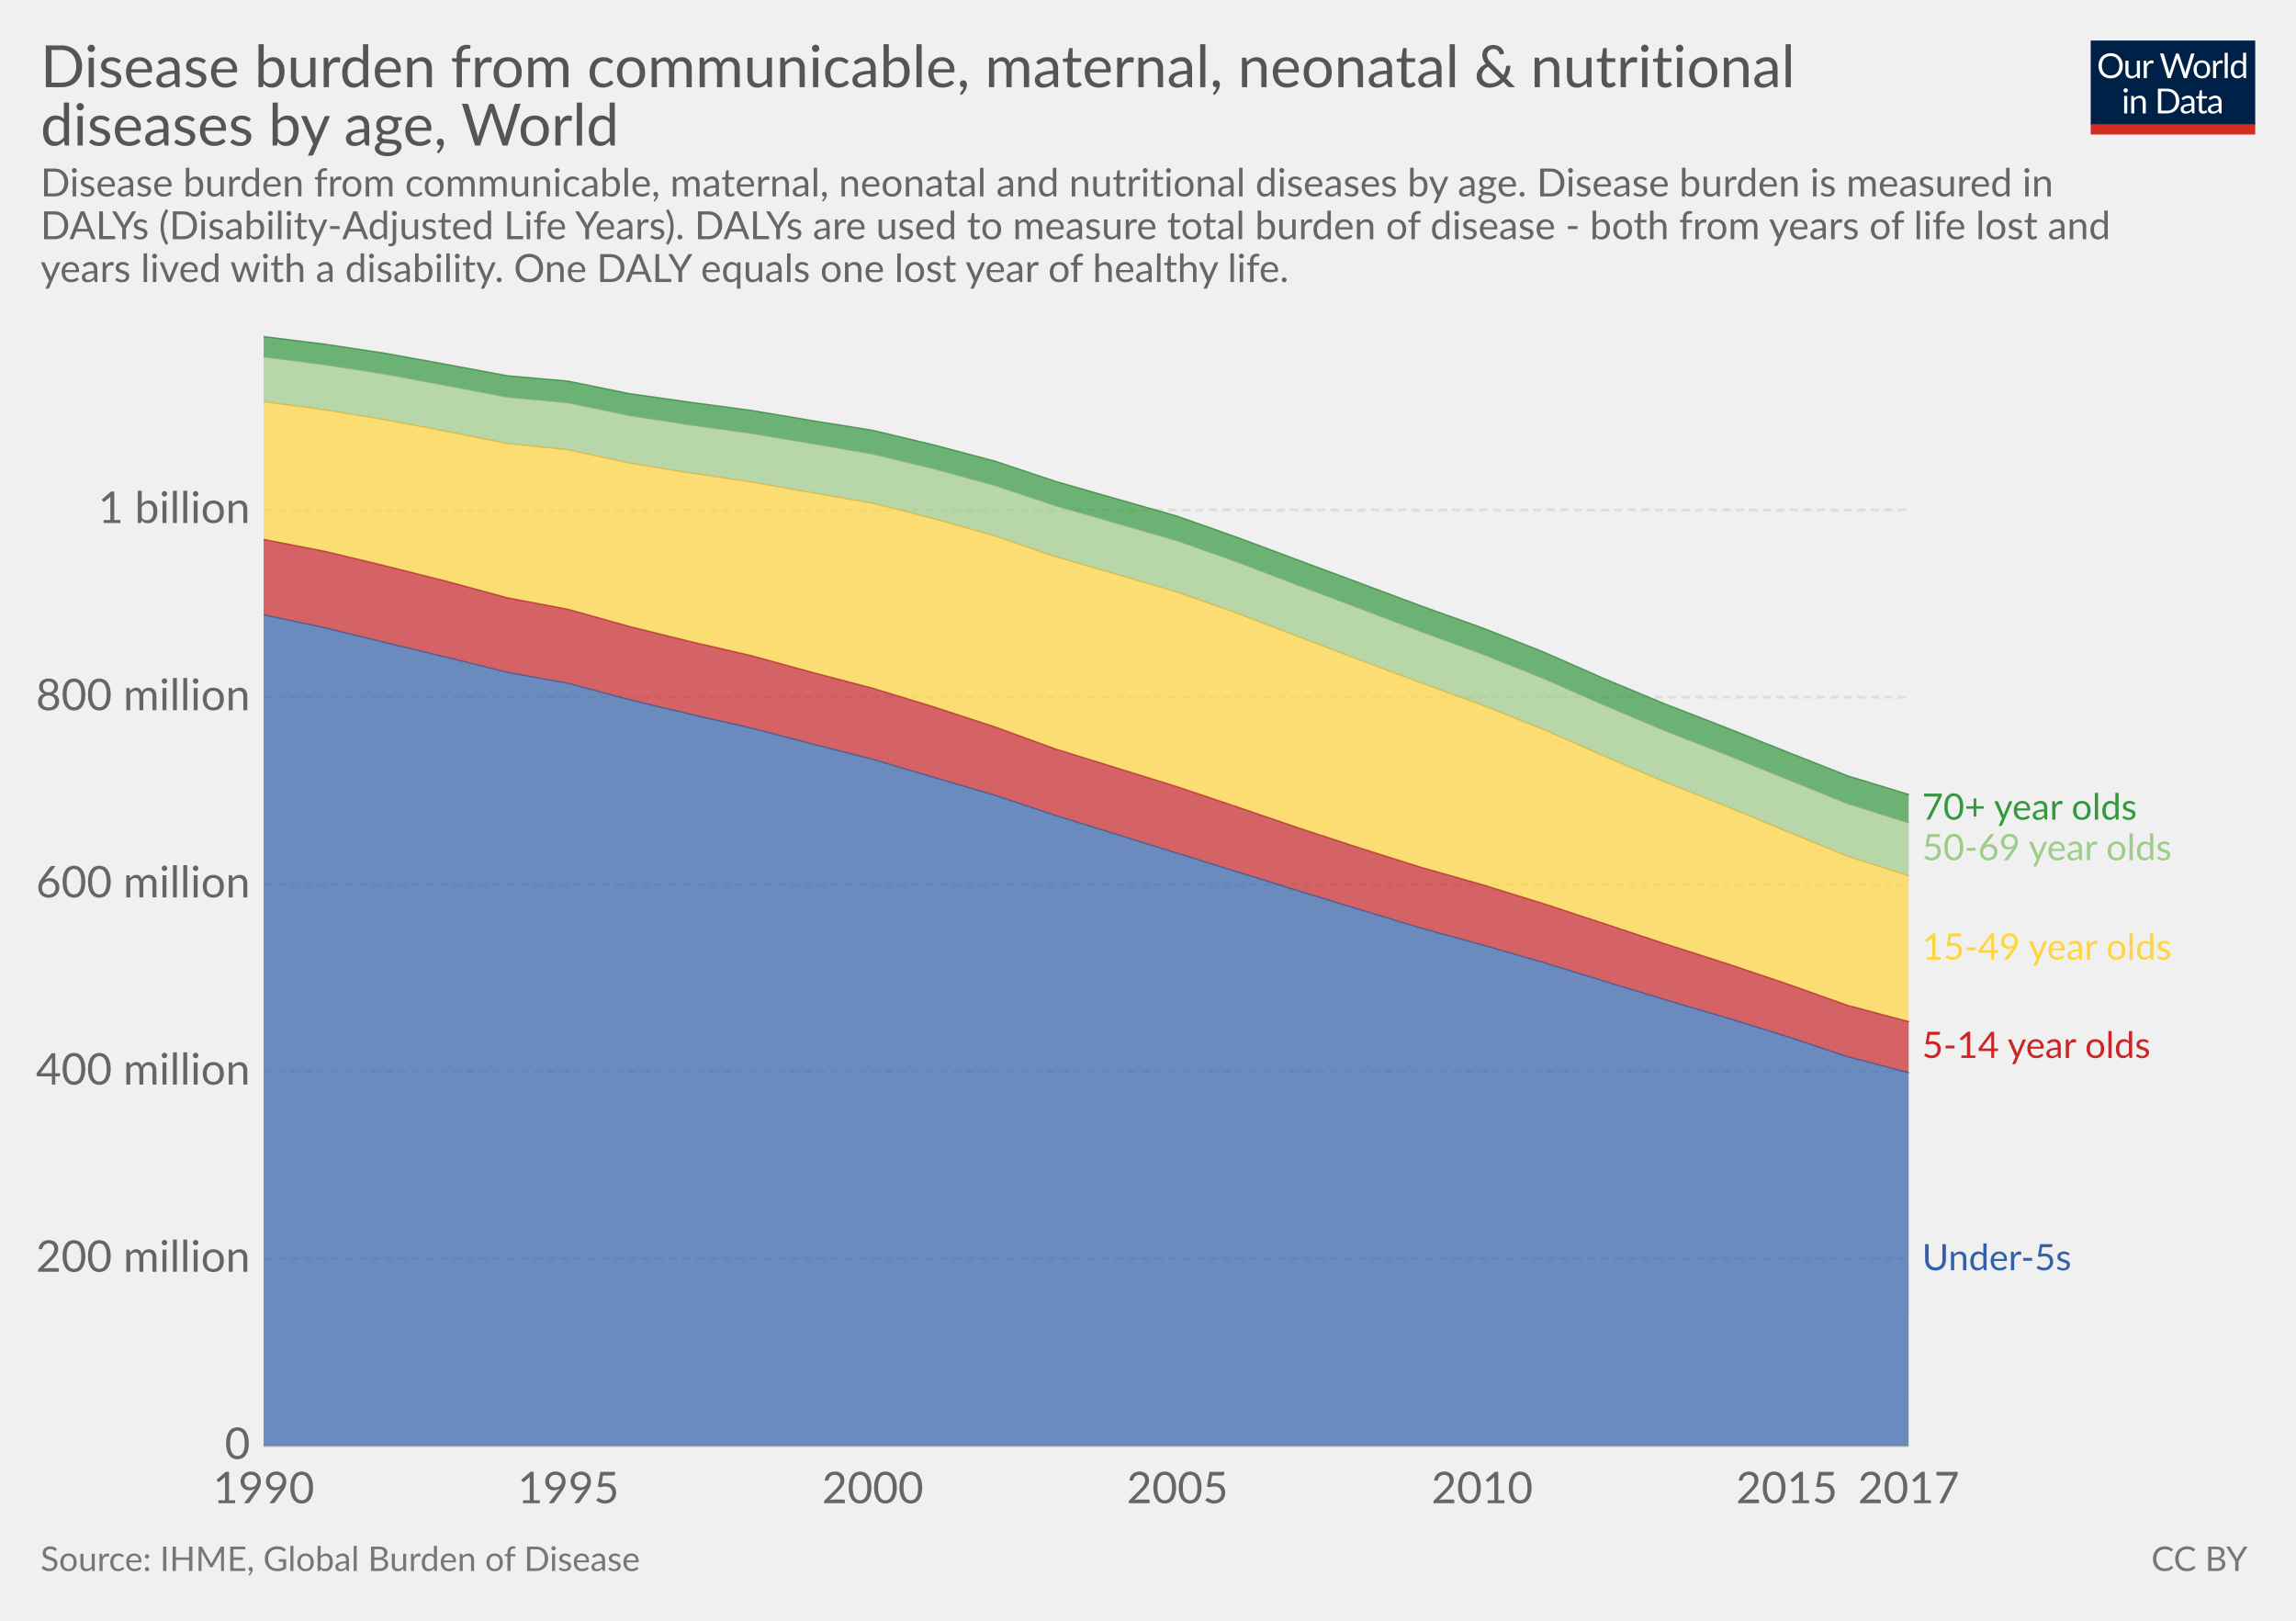
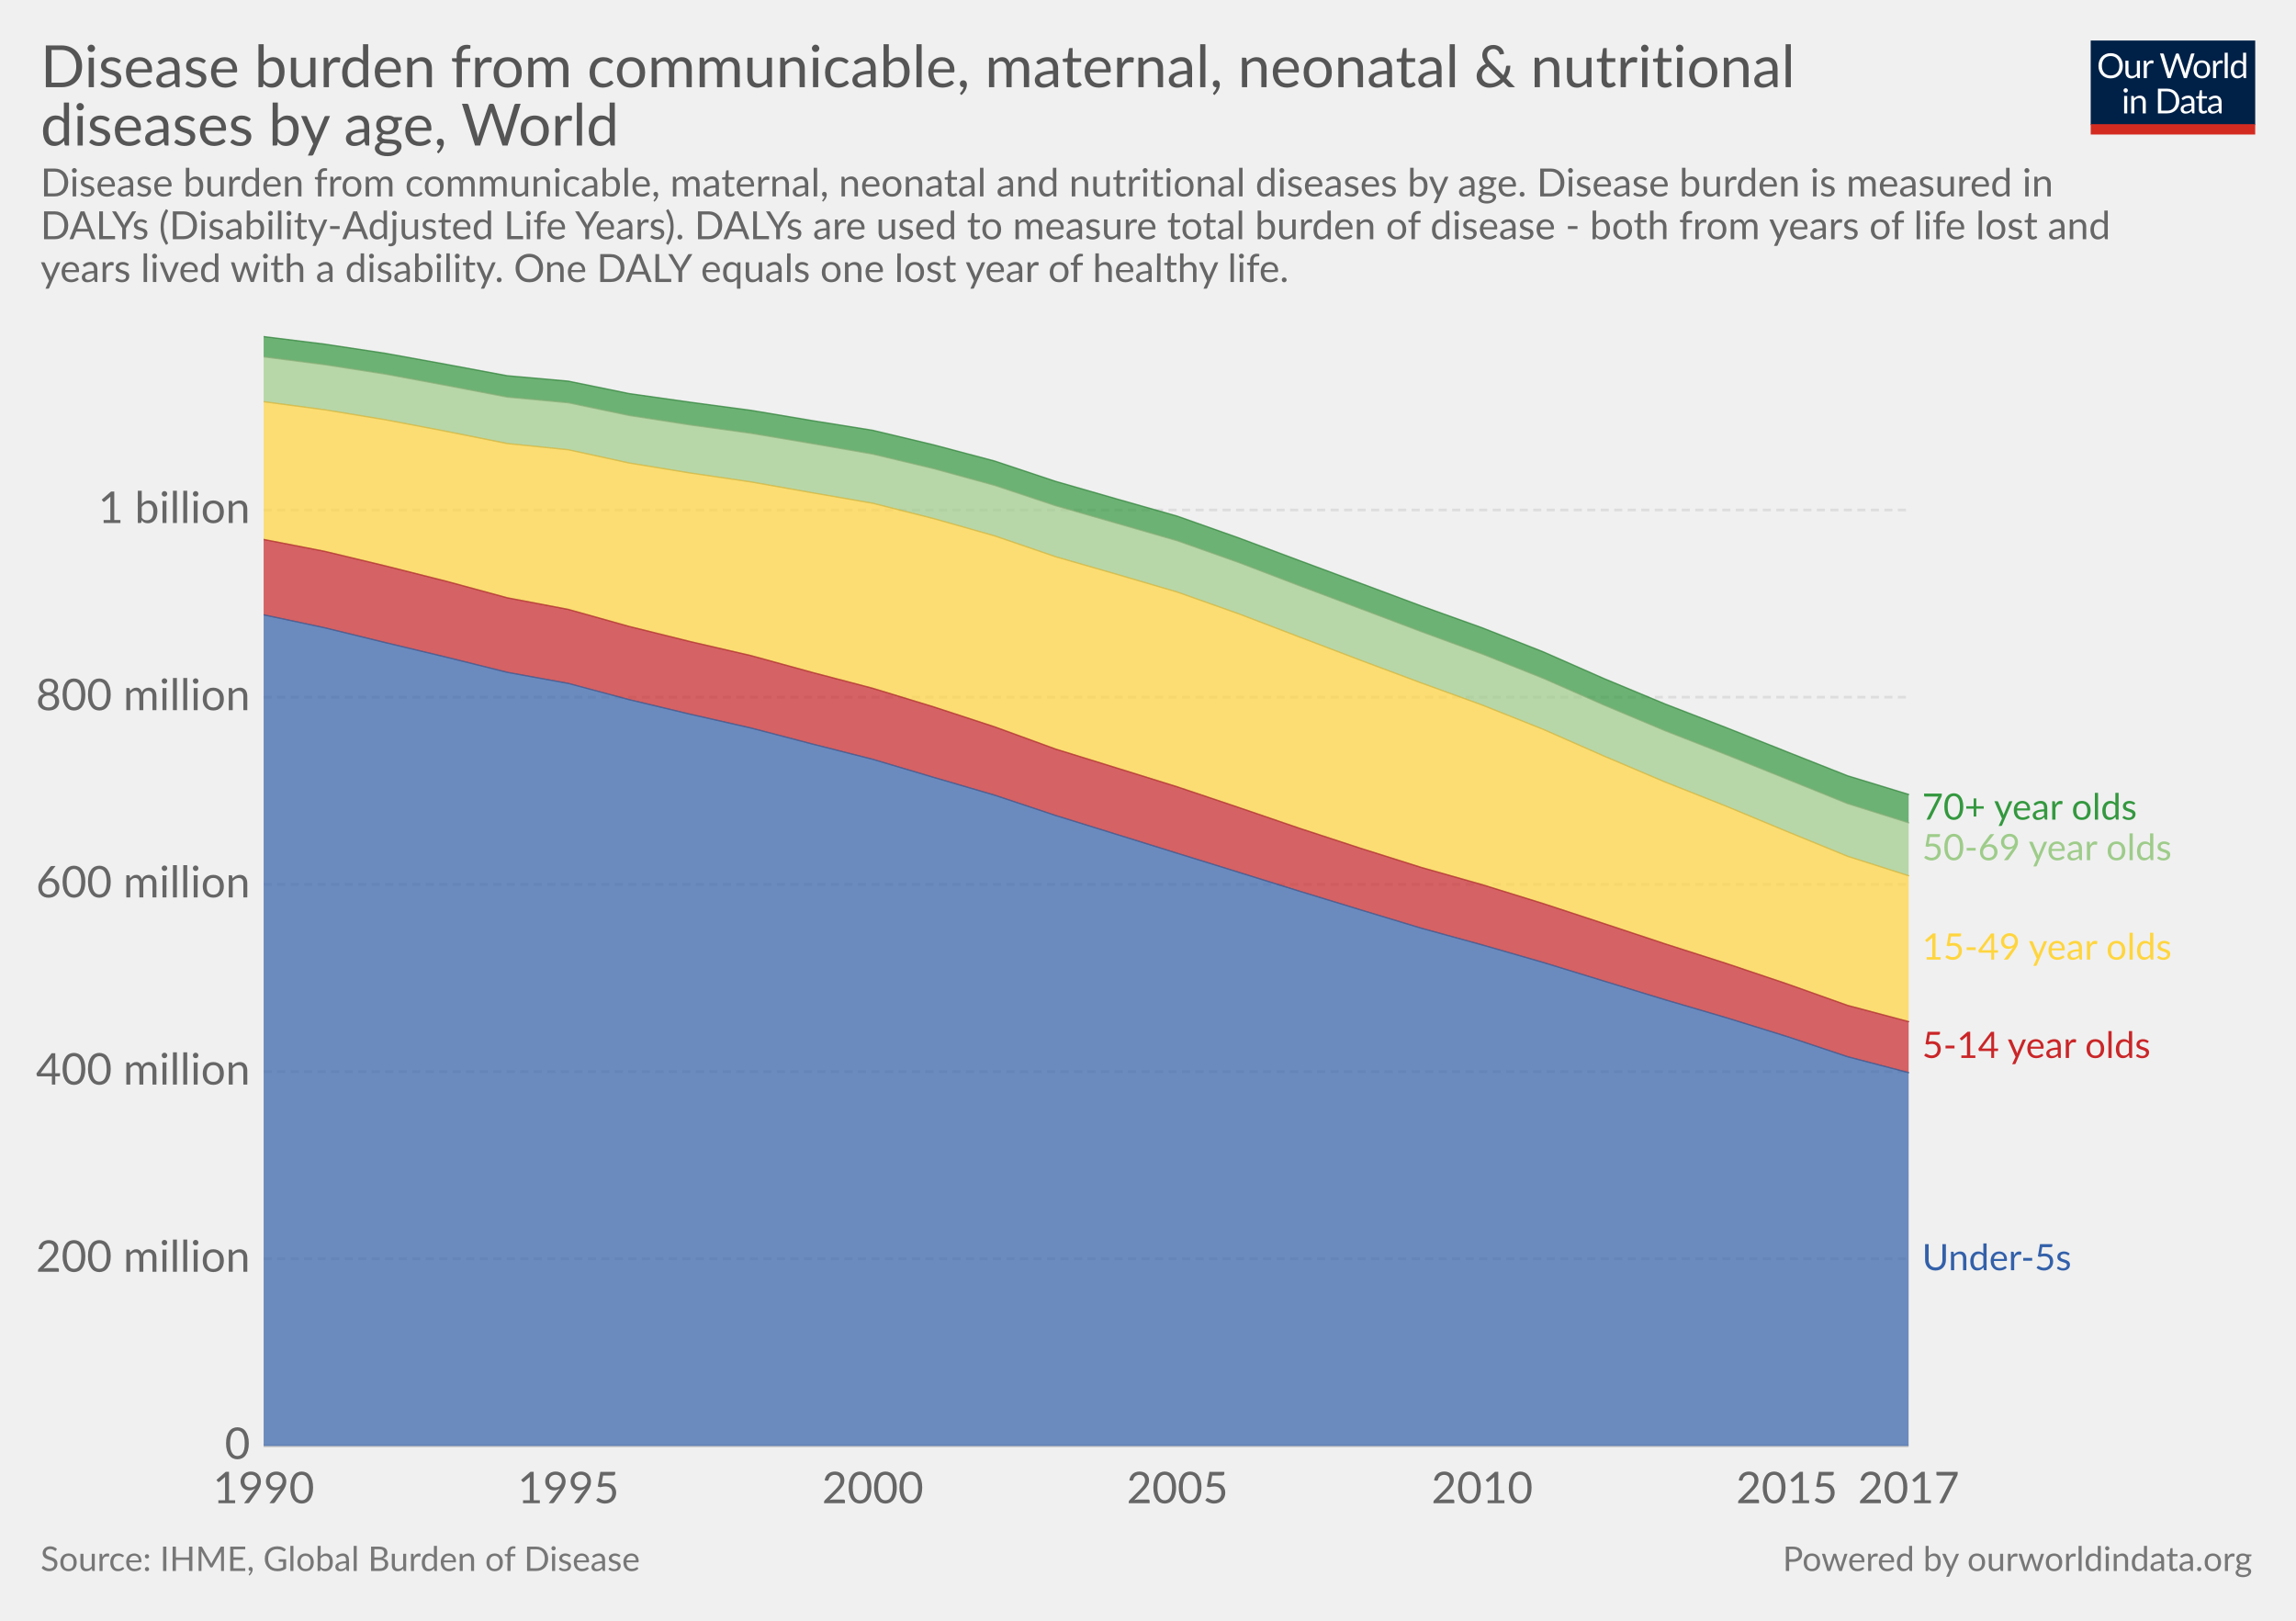
<svg xmlns="http://www.w3.org/2000/svg" version="1.1" style="font-family:Lato, 'Helvetica Neue', Helvetica, Arial, sans-serif;font-size:18px;background-color:white;text-rendering:optimizeLegibility;-webkit-font-smoothing:antialiased" width="850" height="600">
  <g class="HeaderView">
    <g transform="translate(774, 15) scale(0.29)">
      <svg width="210" height="120" viewBox="0 0 210 120" fill="none">
        <g clip-path="url(#clip0)">
          <path d="M0 0H210V107.89H0V0Z" fill="#002147" />
          <path d="M40.979 32.248C40.979 34.609 40.605 36.78 39.857 38.76C39.109 40.725 38.053 42.419 36.689 43.842C35.325 45.265 33.682 46.372 31.761 47.164C29.854 47.941 27.742 48.33 25.425 48.33C23.107 48.33 20.995 47.941 19.089 47.164C17.182 46.372 15.547 45.265 14.183 43.842C12.819 42.419 11.763 40.725 11.015 38.76C10.267 36.78 9.893 34.609 9.893 32.248C9.893 29.887 10.267 27.723 11.015 25.758C11.763 23.778 12.819 22.077 14.183 20.654C15.547 19.217 17.182 18.102 19.089 17.31C20.995 16.518 23.107 16.122 25.425 16.122C27.742 16.122 29.854 16.518 31.761 17.31C33.682 18.102 35.325 19.217 36.689 20.654C38.053 22.077 39.109 23.778 39.857 25.758C40.605 27.723 40.979 29.887 40.979 32.248ZM36.601 32.248C36.601 30.312 36.337 28.574 35.809 27.034C35.281 25.494 34.533 24.196 33.565 23.14C32.597 22.069 31.423 21.248 30.045 20.676C28.666 20.104 27.126 19.818 25.425 19.818C23.738 19.818 22.205 20.104 20.827 20.676C19.448 21.248 18.267 22.069 17.285 23.14C16.317 24.196 15.569 25.494 15.041 27.034C14.513 28.574 14.249 30.312 14.249 32.248C14.249 34.184 14.513 35.922 15.041 37.462C15.569 38.987 16.317 40.285 17.285 41.356C18.267 42.412 19.448 43.226 20.827 43.798C22.205 44.355 23.738 44.634 25.425 44.634C27.126 44.634 28.666 44.355 30.045 43.798C31.423 43.226 32.597 42.412 33.565 41.356C34.533 40.285 35.281 38.987 35.809 37.462C36.337 35.922 36.601 34.184 36.601 32.248ZM62.823 25.714V48H60.491C59.934 48 59.582 47.729 59.435 47.186L59.127 44.788C58.159 45.859 57.074 46.724 55.871 47.384C54.669 48.029 53.29 48.352 51.735 48.352C50.518 48.352 49.44 48.154 48.501 47.758C47.577 47.347 46.8 46.775 46.169 46.042C45.539 45.309 45.062 44.421 44.739 43.38C44.431 42.339 44.277 41.187 44.277 39.926V25.714H48.193V39.926C48.193 41.613 48.575 42.918 49.337 43.842C50.115 44.766 51.295 45.228 52.879 45.228C54.038 45.228 55.116 44.957 56.113 44.414C57.125 43.857 58.057 43.094 58.907 42.126V25.714H62.823ZM71.43 30.18C72.135 28.655 73 27.467 74.027 26.616C75.053 25.751 76.307 25.318 77.789 25.318C78.258 25.318 78.705 25.369 79.131 25.472C79.571 25.575 79.959 25.736 80.297 25.956L80.011 28.882C79.923 29.249 79.703 29.432 79.351 29.432C79.145 29.432 78.845 29.388 78.449 29.3C78.053 29.212 77.605 29.168 77.107 29.168C76.403 29.168 75.772 29.271 75.215 29.476C74.672 29.681 74.181 29.989 73.741 30.4C73.315 30.796 72.927 31.295 72.575 31.896C72.237 32.483 71.929 33.157 71.651 33.92V48H67.713V25.714H69.957C70.382 25.714 70.675 25.795 70.837 25.956C70.998 26.117 71.108 26.396 71.167 26.792L71.43 30.18ZM132.589 16.474L122.755 48H118.927L110.941 23.954C110.867 23.719 110.794 23.47 110.721 23.206C110.662 22.942 110.596 22.663 110.523 22.37C110.449 22.663 110.376 22.942 110.303 23.206C110.23 23.47 110.156 23.719 110.083 23.954L102.053 48H98.225L88.391 16.474H91.933C92.314 16.474 92.629 16.569 92.879 16.76C93.143 16.951 93.311 17.193 93.385 17.486L99.897 39.398C99.999 39.794 100.095 40.219 100.183 40.674C100.285 41.129 100.381 41.613 100.469 42.126C100.571 41.613 100.674 41.129 100.777 40.674C100.894 40.205 101.019 39.779 101.151 39.398L108.565 17.486C108.653 17.237 108.821 17.009 109.071 16.804C109.335 16.584 109.65 16.474 110.017 16.474H111.249C111.63 16.474 111.938 16.569 112.173 16.76C112.407 16.951 112.583 17.193 112.701 17.486L120.093 39.398C120.225 39.779 120.342 40.19 120.445 40.63C120.562 41.07 120.672 41.532 120.775 42.016C120.848 41.532 120.929 41.07 121.017 40.63C121.105 40.19 121.2 39.779 121.303 39.398L127.837 17.486C127.91 17.222 128.072 16.987 128.321 16.782C128.585 16.577 128.9 16.474 129.267 16.474H132.589ZM141.94 25.362C143.568 25.362 145.034 25.633 146.34 26.176C147.645 26.719 148.76 27.489 149.684 28.486C150.608 29.483 151.312 30.693 151.796 32.116C152.294 33.524 152.544 35.101 152.544 36.846C152.544 38.606 152.294 40.19 151.796 41.598C151.312 43.006 150.608 44.209 149.684 45.206C148.76 46.203 147.645 46.973 146.34 47.516C145.034 48.044 143.568 48.308 141.94 48.308C140.297 48.308 138.816 48.044 137.496 47.516C136.19 46.973 135.076 46.203 134.152 45.206C133.228 44.209 132.516 43.006 132.018 41.598C131.534 40.19 131.292 38.606 131.292 36.846C131.292 35.101 131.534 33.524 132.018 32.116C132.516 30.693 133.228 29.483 134.152 28.486C135.076 27.489 136.19 26.719 137.496 26.176C138.816 25.633 140.297 25.362 141.94 25.362ZM141.94 45.25C144.14 45.25 145.782 44.517 146.868 43.05C147.953 41.569 148.496 39.508 148.496 36.868C148.496 34.213 147.953 32.145 146.868 30.664C145.782 29.183 144.14 28.442 141.94 28.442C140.825 28.442 139.85 28.633 139.014 29.014C138.192 29.395 137.503 29.945 136.946 30.664C136.403 31.383 135.992 32.27 135.714 33.326C135.45 34.367 135.318 35.548 135.318 36.868C135.318 39.508 135.86 41.569 136.946 43.05C138.046 44.517 139.71 45.25 141.94 45.25ZM159.908 30.18C160.612 28.655 161.478 27.467 162.504 26.616C163.531 25.751 164.785 25.318 166.266 25.318C166.736 25.318 167.183 25.369 167.608 25.472C168.048 25.575 168.437 25.736 168.774 25.956L168.488 28.882C168.4 29.249 168.18 29.432 167.828 29.432C167.623 29.432 167.322 29.388 166.926 29.3C166.53 29.212 166.083 29.168 165.584 29.168C164.88 29.168 164.25 29.271 163.692 29.476C163.15 29.681 162.658 29.989 162.218 30.4C161.793 30.796 161.404 31.295 161.052 31.896C160.715 32.483 160.407 33.157 160.128 33.92V48H156.19V25.714H158.434C158.86 25.714 159.153 25.795 159.314 25.956C159.476 26.117 159.586 26.396 159.644 26.792L159.908 30.18ZM174.946 15.594V48H171.03V15.594H174.946ZM194.496 31.016C193.763 30.033 192.971 29.351 192.12 28.97C191.269 28.574 190.316 28.376 189.26 28.376C187.192 28.376 185.601 29.117 184.486 30.598C183.371 32.079 182.814 34.191 182.814 36.934C182.814 38.386 182.939 39.633 183.188 40.674C183.437 41.701 183.804 42.551 184.288 43.226C184.772 43.886 185.366 44.37 186.07 44.678C186.774 44.986 187.573 45.14 188.468 45.14C189.759 45.14 190.881 44.847 191.834 44.26C192.802 43.673 193.689 42.845 194.496 41.774V31.016ZM198.412 15.594V48H196.08C195.523 48 195.171 47.729 195.024 47.186L194.672 44.48C193.719 45.624 192.633 46.548 191.416 47.252C190.199 47.956 188.791 48.308 187.192 48.308C185.916 48.308 184.757 48.066 183.716 47.582C182.675 47.083 181.787 46.357 181.054 45.404C180.321 44.451 179.756 43.263 179.36 41.84C178.964 40.417 178.766 38.782 178.766 36.934C178.766 35.291 178.986 33.766 179.426 32.358C179.866 30.935 180.497 29.703 181.318 28.662C182.139 27.621 183.144 26.807 184.332 26.22C185.535 25.619 186.884 25.318 188.38 25.318C189.744 25.318 190.91 25.553 191.878 26.022C192.861 26.477 193.733 27.115 194.496 27.936V15.594H198.412ZM46.614 70.714V93H42.698V70.714H46.614ZM47.45 63.718C47.45 64.099 47.369 64.459 47.208 64.796C47.061 65.119 46.856 65.412 46.592 65.676C46.343 65.925 46.042 66.123 45.69 66.27C45.352 66.417 44.993 66.49 44.612 66.49C44.23 66.49 43.871 66.417 43.534 66.27C43.211 66.123 42.925 65.925 42.676 65.676C42.426 65.412 42.228 65.119 42.082 64.796C41.935 64.459 41.862 64.099 41.862 63.718C41.862 63.337 41.935 62.977 42.082 62.64C42.228 62.288 42.426 61.987 42.676 61.738C42.925 61.474 43.211 61.269 43.534 61.122C43.871 60.975 44.23 60.902 44.612 60.902C44.993 60.902 45.352 60.975 45.69 61.122C46.042 61.269 46.343 61.474 46.592 61.738C46.856 61.987 47.061 62.288 47.208 62.64C47.369 62.977 47.45 63.337 47.45 63.718ZM55.424 73.948C55.908 73.405 56.422 72.914 56.964 72.474C57.507 72.034 58.079 71.66 58.68 71.352C59.296 71.029 59.941 70.787 60.616 70.626C61.306 70.45 62.046 70.362 62.838 70.362C64.055 70.362 65.126 70.567 66.05 70.978C66.989 71.374 67.766 71.946 68.382 72.694C69.013 73.427 69.49 74.315 69.812 75.356C70.135 76.397 70.296 77.549 70.296 78.81V93H66.358V78.81C66.358 77.123 65.969 75.818 65.192 74.894C64.43 73.955 63.264 73.486 61.694 73.486C60.535 73.486 59.45 73.765 58.438 74.322C57.441 74.879 56.517 75.635 55.666 76.588V93H51.728V70.714H54.082C54.639 70.714 54.984 70.985 55.116 71.528L55.424 73.948ZM113.129 77.248C113.129 79.609 112.755 81.758 112.007 83.694C111.259 85.63 110.203 87.287 108.839 88.666C107.475 90.045 105.832 91.115 103.911 91.878C102.004 92.626 99.892 93 97.575 93H85.805V61.474H97.575C99.892 61.474 102.004 61.855 103.911 62.618C105.832 63.366 107.475 64.437 108.839 65.83C110.203 67.209 111.259 68.866 112.007 70.802C112.755 72.738 113.129 74.887 113.129 77.248ZM108.751 77.248C108.751 75.312 108.487 73.581 107.959 72.056C107.431 70.531 106.683 69.24 105.715 68.184C104.747 67.128 103.574 66.321 102.195 65.764C100.816 65.207 99.276 64.928 97.575 64.928H90.073V89.546H97.575C99.276 89.546 100.816 89.267 102.195 88.71C103.574 88.153 104.747 87.353 105.715 86.312C106.683 85.256 107.431 83.965 107.959 82.44C108.487 80.915 108.751 79.184 108.751 77.248ZM128.553 82.968C126.749 83.027 125.209 83.173 123.933 83.408C122.672 83.628 121.638 83.921 120.831 84.288C120.039 84.655 119.46 85.087 119.093 85.586C118.741 86.085 118.565 86.642 118.565 87.258C118.565 87.845 118.661 88.351 118.851 88.776C119.042 89.201 119.299 89.553 119.621 89.832C119.959 90.096 120.347 90.294 120.787 90.426C121.242 90.543 121.726 90.602 122.239 90.602C122.929 90.602 123.559 90.536 124.131 90.404C124.703 90.257 125.239 90.052 125.737 89.788C126.251 89.524 126.735 89.209 127.189 88.842C127.659 88.475 128.113 88.057 128.553 87.588V82.968ZM115.903 73.86C117.135 72.672 118.463 71.785 119.885 71.198C121.308 70.611 122.885 70.318 124.615 70.318C125.862 70.318 126.969 70.523 127.937 70.934C128.905 71.345 129.719 71.917 130.379 72.65C131.039 73.383 131.538 74.271 131.875 75.312C132.213 76.353 132.381 77.497 132.381 78.744V93H130.643C130.262 93 129.969 92.941 129.763 92.824C129.558 92.692 129.397 92.443 129.279 92.076L128.839 89.964C128.253 90.507 127.681 90.991 127.123 91.416C126.566 91.827 125.979 92.179 125.363 92.472C124.747 92.751 124.087 92.963 123.383 93.11C122.694 93.271 121.924 93.352 121.073 93.352C120.208 93.352 119.394 93.235 118.631 93C117.869 92.751 117.201 92.384 116.629 91.9C116.072 91.416 115.625 90.807 115.287 90.074C114.965 89.326 114.803 88.446 114.803 87.434C114.803 86.554 115.045 85.711 115.529 84.904C116.013 84.083 116.798 83.357 117.883 82.726C118.969 82.095 120.384 81.582 122.129 81.186C123.875 80.775 126.016 80.541 128.553 80.482V78.744C128.553 77.013 128.179 75.708 127.431 74.828C126.683 73.933 125.591 73.486 124.153 73.486C123.185 73.486 122.371 73.611 121.711 73.86C121.066 74.095 120.501 74.366 120.017 74.674C119.548 74.967 119.137 75.239 118.785 75.488C118.448 75.723 118.111 75.84 117.773 75.84C117.509 75.84 117.282 75.774 117.091 75.642C116.901 75.495 116.739 75.319 116.607 75.114L115.903 73.86ZM143.568 93.352C141.808 93.352 140.451 92.861 139.498 91.878C138.559 90.895 138.09 89.48 138.09 87.632V73.992H135.406C135.171 73.992 134.973 73.926 134.812 73.794C134.65 73.647 134.57 73.427 134.57 73.134V71.572L138.222 71.11L139.124 64.224C139.168 64.004 139.263 63.828 139.41 63.696C139.571 63.549 139.776 63.476 140.026 63.476H142.006V71.154H148.452V73.992H142.006V87.368C142.006 88.307 142.233 89.003 142.688 89.458C143.142 89.913 143.729 90.14 144.448 90.14C144.858 90.14 145.21 90.089 145.504 89.986C145.812 89.869 146.076 89.744 146.296 89.612C146.516 89.48 146.699 89.363 146.846 89.26C147.007 89.143 147.146 89.084 147.264 89.084C147.469 89.084 147.652 89.209 147.814 89.458L148.958 91.328C148.283 91.959 147.469 92.457 146.516 92.824C145.562 93.176 144.58 93.352 143.568 93.352ZM163.253 82.968C161.449 83.027 159.909 83.173 158.633 83.408C157.372 83.628 156.338 83.921 155.531 84.288C154.739 84.655 154.16 85.087 153.793 85.586C153.441 86.085 153.265 86.642 153.265 87.258C153.265 87.845 153.36 88.351 153.551 88.776C153.742 89.201 153.998 89.553 154.321 89.832C154.658 90.096 155.047 90.294 155.487 90.426C155.942 90.543 156.426 90.602 156.939 90.602C157.628 90.602 158.259 90.536 158.831 90.404C159.403 90.257 159.938 90.052 160.437 89.788C160.95 89.524 161.434 89.209 161.889 88.842C162.358 88.475 162.813 88.057 163.253 87.588V82.968ZM150.603 73.86C151.835 72.672 153.162 71.785 154.585 71.198C156.008 70.611 157.584 70.318 159.315 70.318C160.562 70.318 161.669 70.523 162.637 70.934C163.605 71.345 164.419 71.917 165.079 72.65C165.739 73.383 166.238 74.271 166.575 75.312C166.912 76.353 167.081 77.497 167.081 78.744V93H165.343C164.962 93 164.668 92.941 164.463 92.824C164.258 92.692 164.096 92.443 163.979 92.076L163.539 89.964C162.952 90.507 162.38 90.991 161.823 91.416C161.266 91.827 160.679 92.179 160.063 92.472C159.447 92.751 158.787 92.963 158.083 93.11C157.394 93.271 156.624 93.352 155.773 93.352C154.908 93.352 154.094 93.235 153.331 93C152.568 92.751 151.901 92.384 151.329 91.9C150.772 91.416 150.324 90.807 149.987 90.074C149.664 89.326 149.503 88.446 149.503 87.434C149.503 86.554 149.745 85.711 150.229 84.904C150.713 84.083 151.498 83.357 152.583 82.726C153.668 82.095 155.084 81.582 156.829 81.186C158.574 80.775 160.716 80.541 163.253 80.482V78.744C163.253 77.013 162.879 75.708 162.131 74.828C161.383 73.933 160.29 73.486 158.853 73.486C157.885 73.486 157.071 73.611 156.411 73.86C155.766 74.095 155.201 74.366 154.717 74.674C154.248 74.967 153.837 75.239 153.485 75.488C153.148 75.723 152.81 75.84 152.473 75.84C152.209 75.84 151.982 75.774 151.791 75.642C151.6 75.495 151.439 75.319 151.307 75.114L150.603 73.86Z" fill="white" />
          <rect y="106.789" width="210" height="13.211" fill="#D42B21" />
        </g>
        <defs>
          <clipPath id="clip0">
            <rect width="210" height="120" fill="white" />
          </clipPath>
        </defs>
      </svg>
    </g>
    <a href="https://ourworldindata.org/grapher/disease-burden-from-communicable-diseases-by-age" target="_blank">
      <text font-size="21.60" x="15.0" y="32.3" fill="#555">
        <tspan x="15" y="32.28">Disease burden from communicable, maternal, neonatal &amp; nutritional</tspan>
        <tspan x="15" y="53.88">diseases by age, World</tspan>
      </text>
    </a>
    <text font-size="14.40" x="15.0" y="72.7" fill="#666">
      <tspan x="15" y="72.72">Disease burden from communicable, maternal, neonatal and nutritional diseases by age. Disease burden is measured in</tspan>
      <tspan x="15" y="88.56">DALYs (Disability-Adjusted Life Years). DALYs are used to measure total burden of disease - both from years of life lost and</tspan>
      <tspan x="15" y="104.4">years lived with a disability. One DALY equals one lost year of healthy life.</tspan>
    </text>
  </g>
  <g class="StackedArea">
    <defs>
-       <clipPath id="boundsClip-372">
+       <clipPath id="boundsClip-10">
        <rect x="97.598" y="0" width="820" height="863.8" />
      </clipPath>
    </defs>
    <g class="AxisBoxView">
      <g class="HorizontalAxis">
        <text x="97.6" y="556.5" fill="#666" text-anchor="middle" font-size="16.2">1990</text>
        <text x="210.4" y="556.5" fill="#666" text-anchor="middle" font-size="16.2">1995</text>
        <text x="323.1" y="556.5" fill="#666" text-anchor="middle" font-size="16.2">2000</text>
        <text x="435.9" y="556.5" fill="#666" text-anchor="middle" font-size="16.2">2005</text>
        <text x="548.7" y="556.5" fill="#666" text-anchor="middle" font-size="16.2">2010</text>
        <text x="661.5" y="556.5" fill="#666" text-anchor="middle" font-size="16.2">2015</text>
        <text x="706.6" y="556.5" fill="#666" text-anchor="middle" font-size="16.2">2017</text>
      </g>
      <g class="VerticalAxis">
        <text x="92.60" y="535.3" fill="#666" dominant-baseline="middle" text-anchor="end" font-size="16.2">0</text>
        <text x="92.60" y="466" fill="#666" dominant-baseline="middle" text-anchor="end" font-size="16.2">200 million</text>
        <text x="92.60" y="396.7" fill="#666" dominant-baseline="middle" text-anchor="end" font-size="16.2">400 million</text>
        <text x="92.60" y="327.4" fill="#666" dominant-baseline="middle" text-anchor="end" font-size="16.2">600 million</text>
        <text x="92.60" y="258.1" fill="#666" dominant-baseline="middle" text-anchor="end" font-size="16.2">800 million</text>
        <text x="92.60" y="188.8" fill="#666" dominant-baseline="middle" text-anchor="end" font-size="16.2">1 billion</text>
      </g>
      <g class="AxisGridLines">
        <line x1="97.60" y1="535.3" x2="706.58" y2="535.3" stroke="#ccc" />
        <line x1="97.60" y1="466" x2="706.58" y2="466" stroke="#ddd" stroke-dasharray="3,2" />
        <line x1="97.60" y1="396.7" x2="706.58" y2="396.7" stroke="#ddd" stroke-dasharray="3,2" />
        <line x1="97.60" y1="327.4" x2="706.58" y2="327.4" stroke="#ddd" stroke-dasharray="3,2" />
        <line x1="97.60" y1="258.1" x2="706.58" y2="258.1" stroke="#ddd" stroke-dasharray="3,2" />
        <line x1="97.60" y1="188.8" x2="706.58" y2="188.8" stroke="#ddd" stroke-dasharray="3,2" />
      </g>
    </g>
-     <g clip-path="url(#boundsClip-372)">
+     <g clip-path="url(#boundsClip-10)">
      <g class="HeightedLegend">
        <g class="legendMark">
          <rect x="706.58" y="292.65" width="116.675" height="13.5" fill="#fff" opacity="0" />
          <text font-size="13.50" x="711.6" y="303.4" fill="#34983f">
            <tspan x="711.58" y="303.45">70+ year olds</tspan>
          </text>
        </g>
        <g class="legendMark">
          <rect x="706.58" y="307.65" width="128.42" height="13.5" fill="#fff" opacity="0" />
          <text font-size="13.50" x="711.6" y="318.4" fill="#9ecc8a">
            <tspan x="711.58" y="318.45">50-69 year olds</tspan>
          </text>
        </g>
        <g class="legendMark">
          <rect x="706.58" y="344.45" width="128.42" height="13.5" fill="#fff" opacity="0" />
          <text font-size="13.50" x="711.6" y="355.3" fill="#ffd53e">
            <tspan x="711.58" y="355.25">15-49 year olds</tspan>
          </text>
        </g>
        <g class="legendMark">
          <rect x="706.58" y="380.85" width="120.86" height="13.5" fill="#fff" opacity="0" />
          <text font-size="13.50" x="711.6" y="391.7" fill="#ca2628">
            <tspan x="711.58" y="391.65">5-14 year olds</tspan>
          </text>
        </g>
        <g class="legendMark">
          <rect x="706.58" y="459.45" width="90.62" height="13.5" fill="#fff" opacity="0" />
          <text font-size="13.50" x="711.6" y="470.3" fill="#3360a9">
            <tspan x="711.58" y="470.25">Under-5s</tspan>
          </text>
        </g>
      </g>
      <g class="Areas">
        <rect x="97.598" y="124.6" width="608.982" height="410.7" opacity="0" fill="rgba(255,255,255,0)" />
        <path class="World_0-area" stroke-linecap="round" d="M97.6 227.6L120.2 232.4L142.7 237.9L165.3 243.3L187.8 248.9L210.4 253L232.9 259L255.5 264.4L278 269.5L300.6 275.4L323.1 281.1L345.7 287.8L368.3 294.4L390.8 301.9L413.4 308.9L435.9 315.9L458.5 322.9L481 329.9L503.6 336.8L526.1 343.6L548.7 349.8L571.3 356.3L593.8 363.2L616.4 370.1L638.9 376.7L661.5 383.7L684 391.2L706.6 397.1L706.58 535.3L97.598 535.3" fill="#3360a9" fill-opacity="0.7" />
        <path class="World_4-area" stroke-linecap="round" d="M97.6 199.7L120.2 204.1L142.7 209.5L165.3 215.2L187.8 221.3L210.4 225.6L232.9 231.9L255.5 237.5L278 242.7L300.6 248.9L323.1 254.8L345.7 261.7L368.3 269.1L390.8 277.3L413.4 284.3L435.9 291.3L458.5 298.9L481 306.6L503.6 314L526.1 321.1L548.7 327.5L571.3 334.5L593.8 341.9L616.4 349.4L638.9 356.6L661.5 364.2L684 372.2L706.6 378.2L706.6 397.1L684 391.2L661.5 383.7L638.9 376.7L616.4 370.1L593.8 363.2L571.3 356.3L548.7 349.8L526.1 343.6L503.6 336.8L481 329.9L458.5 322.9L435.9 315.9L413.4 308.9L390.8 301.9L368.3 294.4L345.7 287.8L323.1 281.1L300.6 275.4L278 269.5L255.5 264.4L232.9 259L210.4 253L187.8 248.9L165.3 243.3L142.7 237.9L120.2 232.4L97.6 227.6" fill="#ca2628" fill-opacity="0.7" />
        <path class="World_2-area" stroke-linecap="round" d="M97.6 148.7L120.2 151.7L142.7 155.4L165.3 159.7L187.8 164.2L210.4 166.5L232.9 171.4L255.5 175.1L278 178.4L300.6 182.4L323.1 186.3L345.7 192L368.3 198.4L390.8 206.1L413.4 212.6L435.9 219.2L458.5 227.2L481 235.8L503.6 244.4L526.1 252.8L548.7 261L571.3 270L593.8 279.9L616.4 289.5L638.9 298.4L661.5 307.8L684 317L706.6 324.2L706.6 378.2L684 372.2L661.5 364.2L638.9 356.6L616.4 349.4L593.8 341.9L571.3 334.5L548.7 327.5L526.1 321.1L503.6 314L481 306.6L458.5 298.9L435.9 291.3L413.4 284.3L390.8 277.3L368.3 269.1L345.7 261.7L323.1 254.8L300.6 248.9L278 242.7L255.5 237.5L232.9 231.9L210.4 225.6L187.8 221.3L165.3 215.2L142.7 209.5L120.2 204.1L97.6 199.7" fill="#ffd53e" fill-opacity="0.7" />
        <path class="World_3-area" stroke-linecap="round" d="M97.6 132.1L120.2 135L142.7 138.5L165.3 142.7L187.8 147L210.4 149.1L232.9 153.8L255.5 157.3L278 160.4L300.6 164.2L323.1 168.1L345.7 173.5L368.3 179.7L390.8 187.2L413.4 193.7L435.9 200.2L458.5 208.2L481 216.8L503.6 225.3L526.1 233.8L548.7 242.1L571.3 251.1L593.8 261L616.4 270.5L638.9 279.3L661.5 288.4L684 297.5L706.6 304.6L706.6 324.2L684 317L661.5 307.8L638.9 298.4L616.4 289.5L593.8 279.9L571.3 270L548.7 261L526.1 252.8L503.6 244.4L481 235.8L458.5 227.2L435.9 219.2L413.4 212.6L390.8 206.1L368.3 198.4L345.7 192L323.1 186.3L300.6 182.4L278 178.4L255.5 175.1L232.9 171.4L210.4 166.5L187.8 164.2L165.3 159.7L142.7 155.4L120.2 151.7L97.6 148.7" fill="#9ecc8a" fill-opacity="0.7" />
        <path class="World_1-area" stroke-linecap="round" d="M97.6 124.6L120.2 127.4L142.7 130.8L165.3 134.9L187.8 139.1L210.4 141.1L232.9 145.7L255.5 148.9L278 151.9L300.6 155.7L323.1 159.3L345.7 164.7L368.3 170.7L390.8 178.2L413.4 184.7L435.9 191.1L458.5 199.1L481 207.5L503.6 215.9L526.1 224.3L548.7 232.4L571.3 241.3L593.8 251.2L616.4 260.6L638.9 269.3L661.5 278.3L684 287.2L706.6 294.1L706.6 304.6L684 297.5L661.5 288.4L638.9 279.3L616.4 270.5L593.8 261L571.3 251.1L548.7 242.1L526.1 233.8L503.6 225.3L481 216.8L458.5 208.2L435.9 200.2L413.4 193.7L390.8 187.2L368.3 179.7L345.7 173.5L323.1 168.1L300.6 164.2L278 160.4L255.5 157.3L232.9 153.8L210.4 149.1L187.8 147L165.3 142.7L142.7 138.5L120.2 135L97.6 132.1" fill="#34983f" fill-opacity="0.7" />
        <path class="World_0-border" stroke-linecap="round" d="M97.6 227.6L120.2 232.4L142.7 237.9L165.3 243.3L187.8 248.9L210.4 253L232.9 259L255.5 264.4L278 269.5L300.6 275.4L323.1 281.1L345.7 287.8L368.3 294.4L390.8 301.9L413.4 308.9L435.9 315.9L458.5 322.9L481 329.9L503.6 336.8L526.1 343.6L548.7 349.8L571.3 356.3L593.8 363.2L616.4 370.1L638.9 376.7L661.5 383.7L684 391.2L706.6 397.1" stroke="rgb(43, 80, 141)" stroke-opacity="0.7" stroke-width="0.5" fill="none" />
        <path class="World_4-border" stroke-linecap="round" d="M97.6 199.7L120.2 204.1L142.7 209.5L165.3 215.2L187.8 221.3L210.4 225.6L232.9 231.9L255.5 237.5L278 242.7L300.6 248.9L323.1 254.8L345.7 261.7L368.3 269.1L390.8 277.3L413.4 284.3L435.9 291.3L458.5 298.9L481 306.6L503.6 314L526.1 321.1L548.7 327.5L571.3 334.5L593.8 341.9L616.4 349.4L638.9 356.6L661.5 364.2L684 372.2L706.6 378.2" stroke="rgb(169, 32, 33)" stroke-opacity="0.7" stroke-width="0.5" fill="none" />
        <path class="World_2-border" stroke-linecap="round" d="M97.6 148.7L120.2 151.7L142.7 155.4L165.3 159.7L187.8 164.2L210.4 166.5L232.9 171.4L255.5 175.1L278 178.4L300.6 182.4L323.1 186.3L345.7 192L368.3 198.4L390.8 206.1L413.4 212.6L435.9 219.2L458.5 227.2L481 235.8L503.6 244.4L526.1 252.8L548.7 261L571.3 270L593.8 279.9L616.4 289.5L638.9 298.4L661.5 307.8L684 317L706.6 324.2" stroke="rgb(213, 178, 52)" stroke-opacity="0.7" stroke-width="0.5" fill="none" />
        <path class="World_3-border" stroke-linecap="round" d="M97.6 132.1L120.2 135L142.7 138.5L165.3 142.7L187.8 147L210.4 149.1L232.9 153.8L255.5 157.3L278 160.4L300.6 164.2L323.1 168.1L345.7 173.5L368.3 179.7L390.8 187.2L413.4 193.7L435.9 200.2L458.5 208.2L481 216.8L503.6 225.3L526.1 233.8L548.7 242.1L571.3 251.1L593.8 261L616.4 270.5L638.9 279.3L661.5 288.4L684 297.5L706.6 304.6" stroke="rgb(132, 171, 115)" stroke-opacity="0.7" stroke-width="0.5" fill="none" />
        <path class="World_1-border" stroke-linecap="round" d="M97.6 124.6L120.2 127.4L142.7 130.8L165.3 134.9L187.8 139.1L210.4 141.1L232.9 145.7L255.5 148.9L278 151.9L300.6 155.7L323.1 159.3L345.7 164.7L368.3 170.7L390.8 178.2L413.4 184.7L435.9 191.1L458.5 199.1L481 207.5L503.6 215.9L526.1 224.3L548.7 232.4L571.3 241.3L593.8 251.2L616.4 260.6L638.9 269.3L661.5 278.3L684 287.2L706.6 294.1" stroke="rgb(44, 127, 53)" stroke-opacity="0.7" stroke-width="0.5" fill="none" />
      </g>
    </g>
  </g>
  <g class="SourcesFooter" style="fill:#777">
    <g class="clickable" style="fill:#777">
      <text font-size="12.60" x="15.0" y="581.6">
        <tspan x="15" y="581.58">Source: IHME, Global Burden of Disease</tspan>
      </text>
    </g>
-     <text font-size="12.60" x="796.4" y="581.6">
-       <tspan x="796.444" y="581.58">
-         <a style="fill: #777;" class="cclogo" href="http://creativecommons.org/licenses/by/4.0/deed.en_US" target="_blank">CC BY</a>
+     <text font-size="12.60" x="660.0" y="581.6">
+       <tspan x="659.986" y="581.58">
+         <a href="https://ourworldindata.org" target="_blank">Powered by ourworldindata.org</a>
      </tspan>
    </text>
  </g>
</svg>
